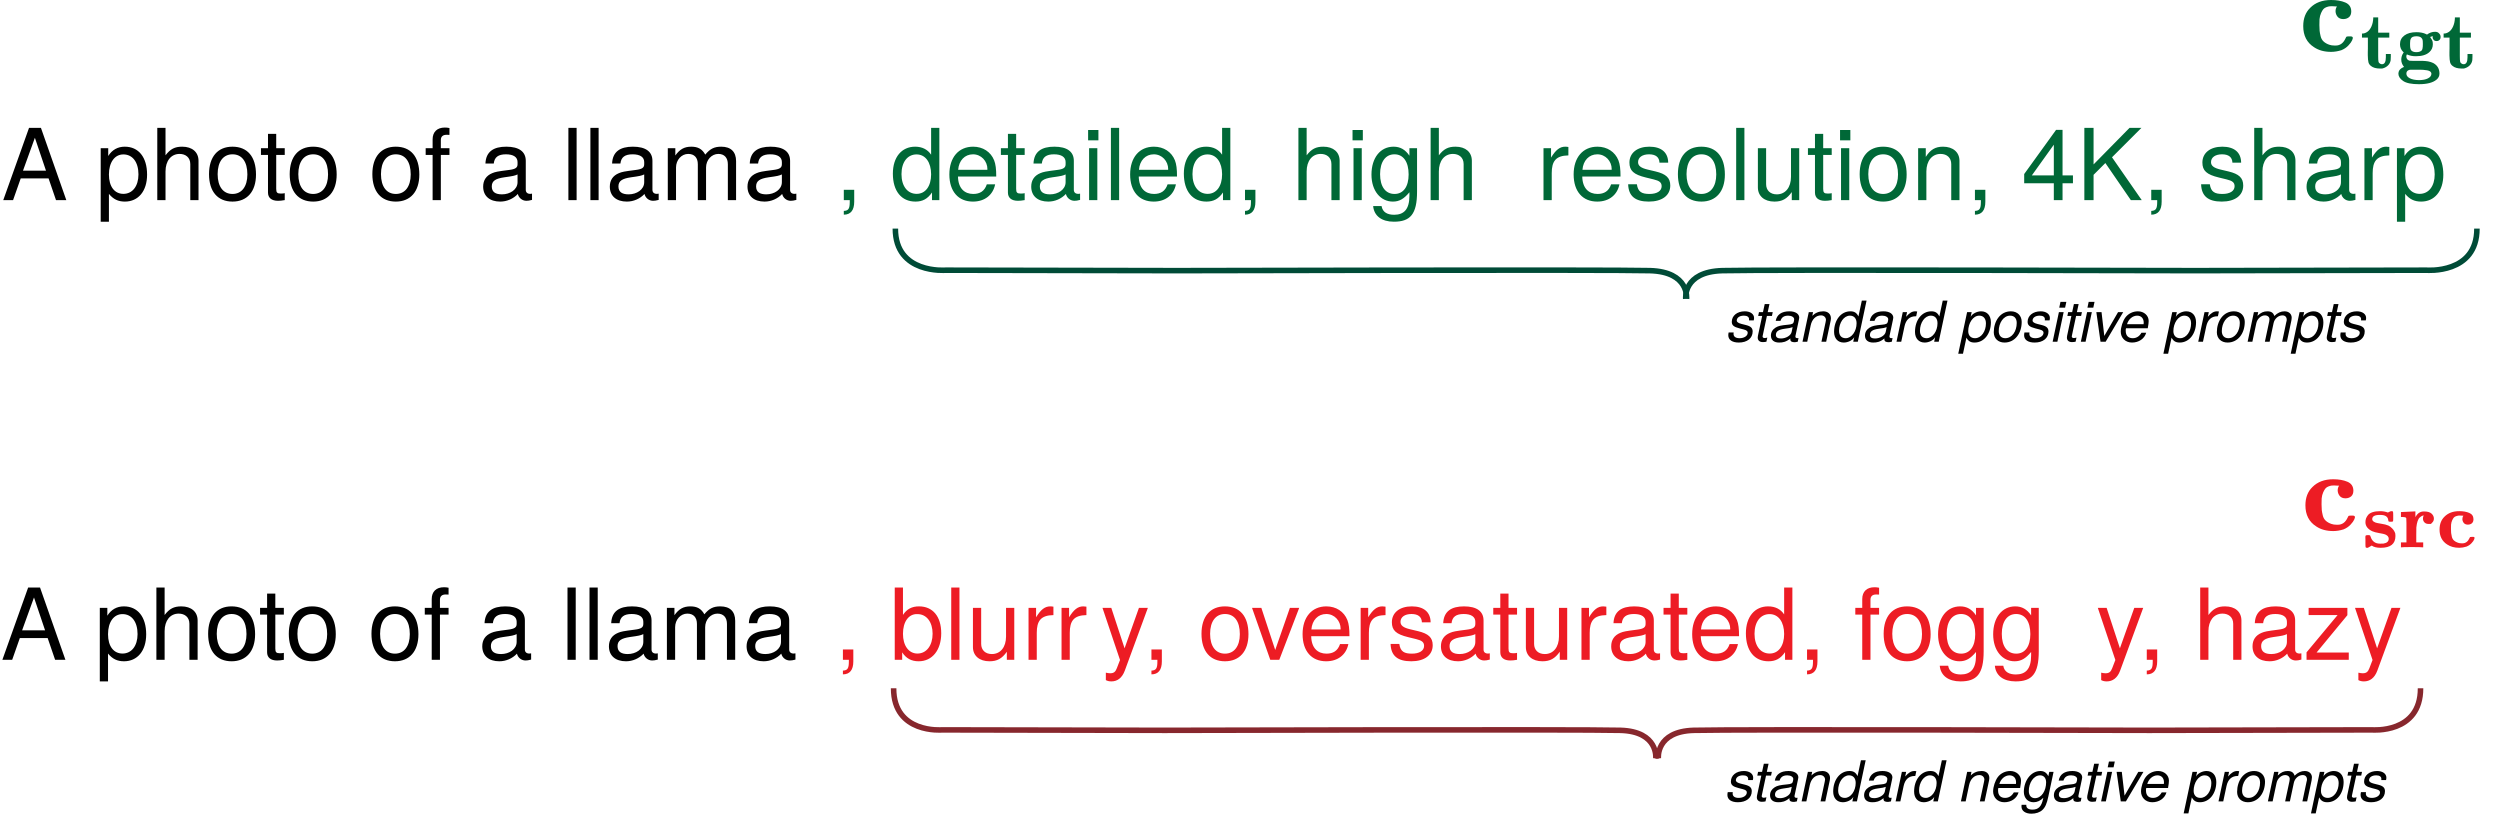
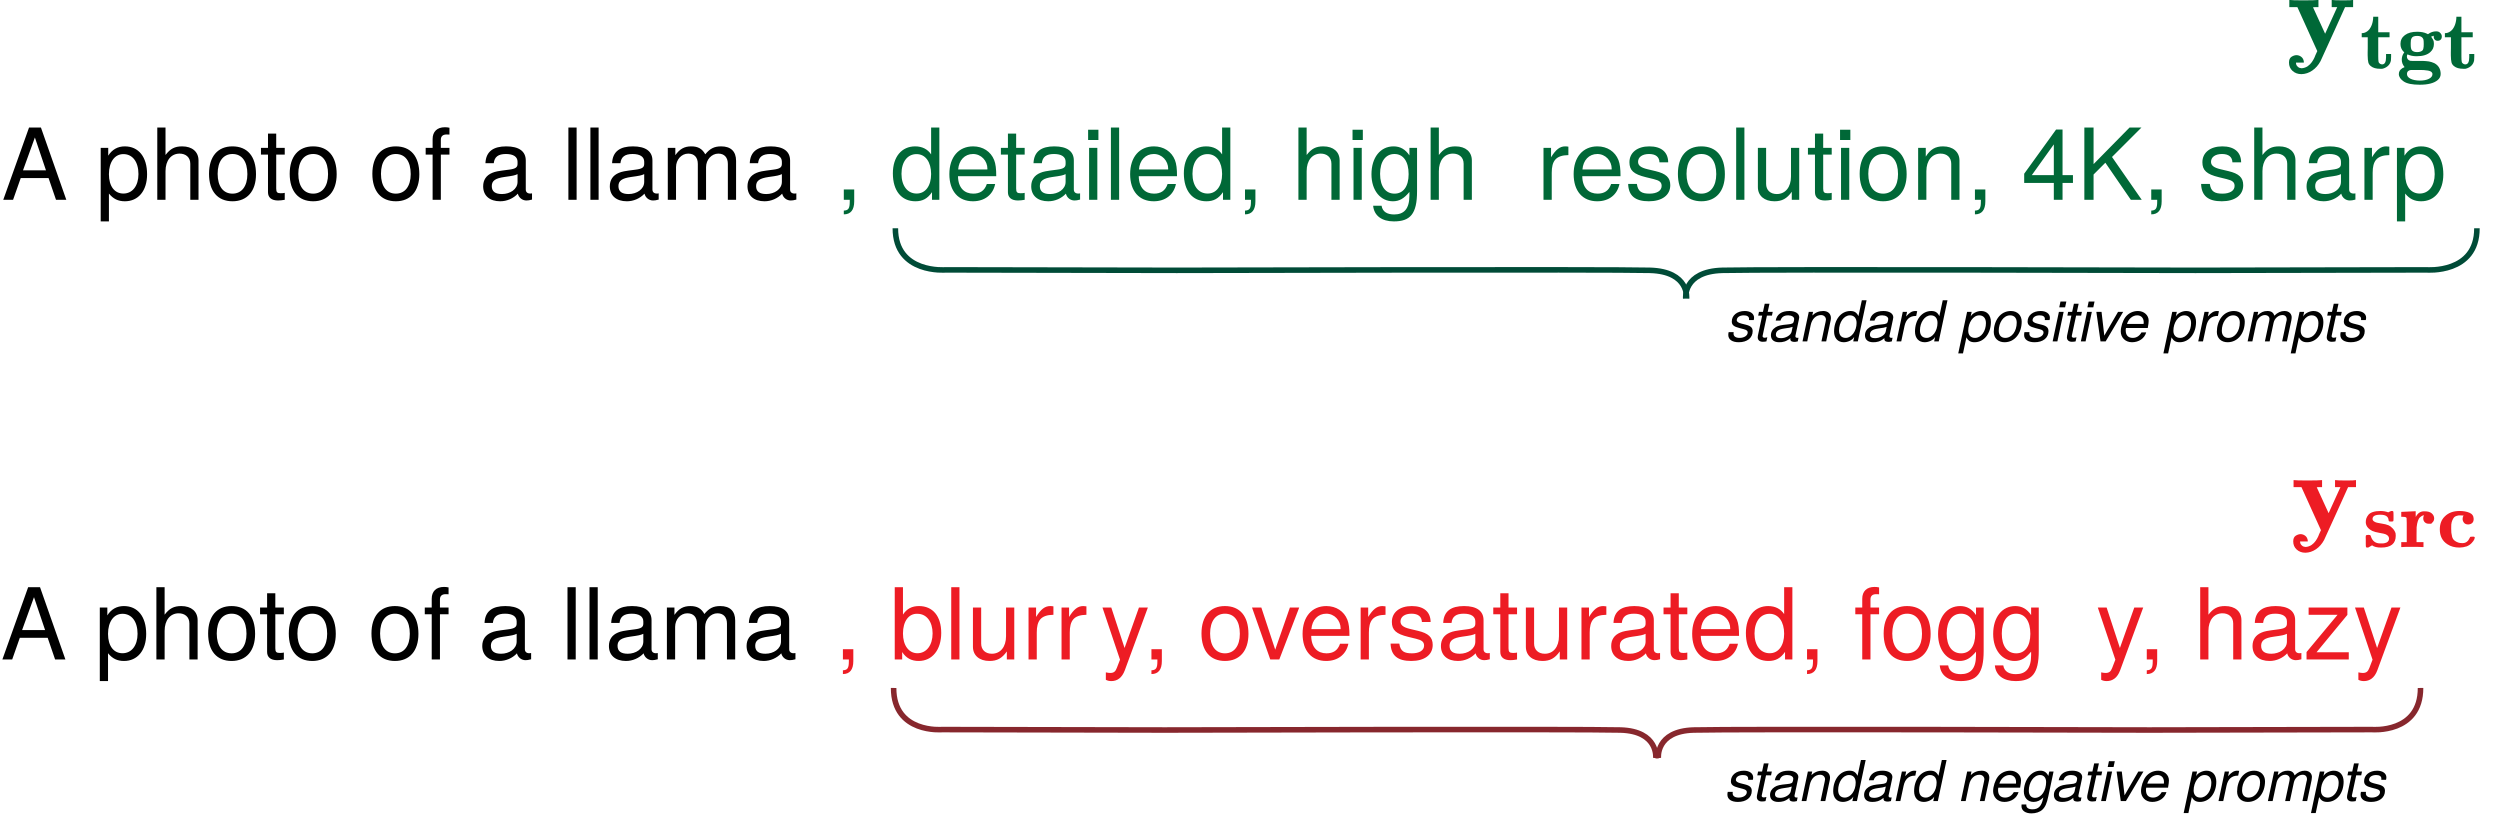
- <svg xmlns="http://www.w3.org/2000/svg" id="Layer_1" viewBox="0 0 5852.14 1924.79">
+ <svg xmlns="http://www.w3.org/2000/svg" id="Layer_1" viewBox="0 0 5852.14 1924.06">
  <defs>
    <style>.cls-1,.cls-2,.cls-3{fill:#ed1c24;}.cls-1,.cls-4{stroke-width:0px;}.cls-5{font-family:HelveticaNeue-MediumItalic, 'Helvetica Neue';font-size:132px;font-style:italic;}.cls-5,.cls-6{font-weight:500;}.cls-6{font-family:HelveticaNeue-Medium, 'Helvetica Neue';font-size:232px;}.cls-7{letter-spacing:-.02em;}.cls-7,.cls-8,.cls-9,.cls-4,.cls-10{fill:#006837;}.cls-8{letter-spacing:-.08em;}.cls-11{stroke:#87272d;}.cls-11,.cls-12{fill:none;stroke-miterlimit:10;stroke-width:13px;}.cls-3{letter-spacing:-.09em;}.cls-9{letter-spacing:-.08em;}.cls-13{fill:#000;}.cls-12{stroke:#004b37;}</style>
  </defs>
-   <path id="MJX-13-TEX-B-1D41C" class="cls-1" d="M5504.43,1206.94h2.91c3.52,0,5.28,1.23,5.28,3.7,0,.88-.62,2.82-1.85,5.81-1.23,2.99-4.05,6.87-8.45,11.62-4.4,4.76-9.86,8.45-16.38,11.1-8.28,2.64-16.29,3.96-24.04,3.96-15.85,0-29.15-3.61-39.89-10.83-16.91-10.74-25.36-27.21-25.36-49.4,0-17.96,5.46-32.23,16.38-42.8,11.98-12.15,28.27-18.23,48.87-18.23,12.86,0,23.86,1.94,33.02,5.81,9.16,3.87,13.82,10.74,14,20.61,0,5.99-1.67,10.48-5.02,13.47-3.35,2.99-7.75,4.58-13.21,4.76-6.16,0-10.74-1.85-13.74-5.55-2.99-3.7-4.58-7.93-4.76-12.68,0-4.76,1.14-8.54,3.43-11.36h-1.32c-2.82-.35-6.16-.53-10.04-.53h-.79c-2.11,0-3.96.09-5.55.26s-3.87.79-6.87,1.85c-2.99,1.06-5.37,2.55-7.13,4.49s-3.61,5.02-5.55,9.25c-1.94,4.23-3.17,9.07-3.7,14.53-.18,1.41-.26,5.99-.26,13.74,0,5.64.18,10.13.53,13.47s1.14,7.57,2.38,12.68c1.23,5.11,3.61,9.25,7.13,12.42s7.93,5.64,13.21,7.4c3.35,1.23,7.48,1.85,12.42,1.85h2.38c10.39,0,18.14-5.72,23.25-17.17.88-2.11,1.67-3.35,2.38-3.7.7-.35,2.82-.53,6.34-.53Z" />
-   <path id="MJX-13-TEX-B-1D42C" class="cls-1" d="M5537.15,1222.34c0-2.99.44-5.79,1.31-8.4.87-2.61,2.43-5.35,4.67-8.22s5.79-5.1,10.65-6.72,10.83-2.43,17.93-2.43c6.23,0,12.26,1.06,18.12,3.18l3.36-1.68,3.55-1.49h1.68c1.74,0,2.8.37,3.18,1.12s.56,3.49.56,8.22v8.96c0,2.99-.19,4.79-.56,5.42s-1.49.93-3.36.93h-2.99c-1.99,0-3.24-.19-3.74-.56s-.81-1.43-.93-3.18c-.87-8.09-7.1-12.14-18.68-12.14h-1.49c-11.58,0-17.37,3.3-17.37,9.9,0,2.37,1.25,4.36,3.74,5.98,2.49,1.62,5.29,2.68,8.4,3.18,3.11.5,6.6,1.12,10.46,1.87,3.86.75,6.41,1.25,7.66,1.49,2.49.62,4.98,1.43,7.47,2.43,2.49,1,5.48,3.24,8.96,6.72,3.49,3.49,5.91,7.53,7.28,12.14.25,1.25.37,3.11.37,5.6,0,18.43-11.46,27.64-34.37,27.64-9.46,0-16.5-1.74-21.1-5.23l-9.15,5.23h-1.87c-1.74,0-2.8-.37-3.18-1.12s-.56-3.36-.56-7.84v-11.02c0-1.99-.06-3.3-.19-3.92,0-2.74.31-4.36.93-4.86.62-.5,2.24-.81,4.86-.93h1.31c1.49,0,2.49.12,2.99.37.5.25.87.5,1.12.75s.62,1.18,1.12,2.8c3.49,10.71,10.77,16.06,21.85,16.06h1.87c3.36,0,5.54-.06,6.54-.19,8.09-1.37,12.14-5.17,12.14-11.39,0-2.37-.87-4.48-2.61-6.35-1.99-1.74-3.98-2.99-5.98-3.74-1.62-.75-6.1-1.74-13.45-2.99-7.35-1.25-12.95-2.74-16.81-4.48-10.46-5.1-15.69-12.14-15.69-21.1Z" />
-   <path id="MJX-13-TEX-B-1D42B" class="cls-1" d="M5690.49,1226.45h-5.79c-3.86,0-6.97-1.18-9.34-3.55-2.37-2.37-3.55-5.42-3.55-9.15,0-2.12.44-4.17,1.31-6.16.37-.37.56-.68.56-.93-1.25,0-2.55.31-3.92.93s-3.11,1.81-5.23,3.55c-2.12,1.74-3.86,4.61-5.23,8.59-1.37,3.98-2.37,8.96-2.99,14.94-.12,1-.19,7.22-.19,18.68v16.25h16.25v11.58h-1.87c-2.24-.37-10.77-.56-25.59-.56s-21.85.19-22.97.56h-1.68v-11.58h12.89v-45.01c0-6.23-.12-9.96-.37-11.21-.25-1.25-1.06-2.05-2.43-2.43-1.74-.5-4.3-.75-7.66-.75h-2.43v-11.58h.56l16.06-.75c10.71-.5,16.12-.75,16.25-.75h.93v6.72l.19,6.72c4.48-8.84,10.96-13.26,19.42-13.26h1.12c7.84,0,13.57,1.68,17.18,5.04,3.61,3.36,5.42,7.22,5.42,11.58,0,3.49-1.12,6.41-3.36,8.78l-3.55,3.74Z" />
-   <path id="MJX-13-TEX-B-1D41C-2" class="cls-1" d="M5786.86,1256.7h2.05c2.49,0,3.74.87,3.74,2.61,0,.62-.44,1.99-1.31,4.11-.87,2.12-2.86,4.86-5.98,8.22-3.11,3.36-6.97,5.98-11.58,7.84-5.85,1.87-11.52,2.8-17,2.8-11.21,0-20.61-2.55-28.2-7.66-11.95-7.6-17.93-19.24-17.93-34.93,0-12.7,3.86-22.79,11.58-30.26,8.47-8.59,19.98-12.89,34.55-12.89,9.09,0,16.87,1.37,23.35,4.11s9.77,7.6,9.9,14.57c0,4.23-1.18,7.41-3.55,9.53-2.37,2.12-5.48,3.24-9.34,3.36-4.36,0-7.6-1.31-9.71-3.92s-3.24-5.6-3.36-8.96c0-3.36.81-6.04,2.43-8.03h-.93c-1.99-.25-4.36-.37-7.1-.37h-.56c-1.49,0-2.8.06-3.92.19s-2.74.56-4.86,1.31c-2.12.75-3.8,1.81-5.04,3.18-1.25,1.37-2.55,3.55-3.92,6.54s-2.24,6.41-2.61,10.27c-.12,1-.19,4.23-.19,9.71,0,3.98.12,7.16.37,9.53.25,2.37.81,5.35,1.68,8.96.87,3.61,2.55,6.54,5.04,8.78s5.6,3.98,9.34,5.23c2.37.87,5.29,1.31,8.78,1.31h1.68c7.35,0,12.82-4.05,16.44-12.14.62-1.49,1.18-2.37,1.68-2.61.5-.25,1.99-.37,4.48-.37Z" />
-   <text class="cls-6" transform="translate(3.71 468.41)">
+   <path id="MJX-15-TEX-B-1D432" class="cls-4" d="M5374.6,147.14c0,1.44.27,2.96.81,4.58s1.89,3.32,4.04,5.12,4.94,2.78,8.35,2.96c2.69-.18,5.3-.72,7.81-1.62s4.67-1.98,6.47-3.23c1.8-1.26,3.59-2.78,5.39-4.58,1.8-1.8,3.23-3.5,4.31-5.12,1.08-1.62,2.16-3.32,3.23-5.12,1.08-1.8,1.89-3.32,2.43-4.58.54-1.26,1.08-2.52,1.62-3.77s.81-1.98.81-2.16l4.58-9.97-46.62-102.94h-18.86V0h2.16c2.69.54,12.76.81,30.18.81,19.04,0,30.18-.27,33.42-.81h2.43v16.71h-6.47c-4.13,0-6.2.18-6.2.54l28.3,61.71,28.3-62.25h-12.93V0h1.89c2.16.54,10.6.81,25.33.81,13.11,0,20.21-.27,21.29-.81h1.62v16.71h-18.86l-28.03,61.98c-19.4,42.4-29.19,63.87-29.37,64.41-5.03,9.34-11.5,16.71-19.4,22.1-7.9,5.39-16.35,8.17-25.33,8.35-8.26,0-15.18-2.52-20.75-7.55-5.57-5.03-8.35-11.5-8.35-19.4,0-6.47,1.89-10.96,5.66-13.47,3.77-2.52,7.64-3.86,11.59-4.04,4.31,0,8.17,1.35,11.59,4.04,3.41,2.69,5.39,6.47,5.93,11.32v2.16h-18.32v.54Z" />
+   <path id="MJX-15-TEX-B-1D42D" class="cls-4" d="M5576.26,150.74c6.1,0,9.15-5.53,9.15-16.58v-7.81h11.81v6.48c0,4.7-.13,7.49-.38,8.38-.76,4.7-2.73,8.7-5.91,12-3.18,3.3-7.24,5.72-12.19,7.24l-2.48.57h-4.76c-9.4,0-16.58-2.03-21.53-6.1-3.18-2.41-5.21-5.4-6.1-8.95-.89-3.56-1.4-9.02-1.52-16.38v-7.43c0-3.56.06-6.48.19-8.76v-26.1h-14.1v-9.72h.76c4.19,0,8.32-1.46,12.38-4.38,3.94-2.92,7.11-7.18,9.53-12.76,2.41-5.59,3.81-11.81,4.19-18.67v-2.67h11.81v36.39h26.48v11.81h-26.48v44.39c0,6.48.25,10.8.76,12.96s1.84,3.81,4,4.95c1.52.76,2.98,1.14,4.38,1.14Z" />
+   <path id="MJX-15-TEX-B-1D420" class="cls-4" d="M5619.12,102.91c0-8.64,3.49-15.56,10.48-20.77,6.99-5.21,16.51-7.81,28.58-7.81,9.27,0,16.96,1.52,23.05,4.57l2.29,1.14c5.97-4.45,12.38-6.67,19.24-6.67,3.56,0,6.35.89,8.38,2.67,2.03,1.78,3.37,3.49,4,5.14.64,1.65.89,3.24.76,4.76,0,2.79-.89,5.08-2.67,6.86s-4.06,2.67-6.86,2.67c-3.05,0-5.4-.95-7.05-2.86s-2.48-4-2.48-6.29c0-1.27.25-2.1.76-2.48.25-.13.19-.13-.19,0-.25,0-.7.06-1.33.19-3.18.89-4.89,1.46-5.14,1.71,3.43,4.7,5.46,8.64,6.1,11.81.25,1.65.38,3.43.38,5.33,0,7.62-2.67,13.84-8,18.67-6.99,6.73-17.85,10.1-32.58,10.1-8,0-15.11-1.46-21.34-4.38-.89,1.78-1.33,3.3-1.33,4.57,0,5.46,2.6,8.95,7.81,10.48.76.25,6.67.38,17.72.38h13.53c1.4,0,3.43.13,6.1.38s4.83.51,6.48.76,3.68.76,6.1,1.52c2.41.76,4.57,1.59,6.48,2.48,9.91,5.33,14.86,13.78,14.86,25.34,0,5.72-2.41,10.54-7.24,14.48-8.64,7.11-22.55,10.67-41.72,10.67-17.53,0-30.04-2.54-37.53-7.62-7.49-5.08-11.3-10.86-11.43-17.34,0-1.52.19-2.98.57-4.38.38-1.4.95-2.67,1.71-3.81.76-1.14,1.52-2.03,2.29-2.67.76-.64,1.71-1.4,2.86-2.29,1.14-.89,1.97-1.33,2.48-1.33s1.27-.38,2.29-1.14,1.46-.95,1.33-.57c-4.45-5.33-6.67-11.11-6.67-17.34,0-5.72,1.52-10.86,4.57-15.43l1.33-1.91-1.52-1.33c-4.95-4.95-7.43-11.05-7.43-18.29ZM5702,83.29h1.33c-.13-.13-.38-.19-.76-.19l-.57.19h0ZM5658.18,121.97c3.05,0,5.59-.38,7.62-1.14s3.56-1.59,4.57-2.48c1.02-.89,1.78-2.35,2.29-4.38.51-2.03.76-3.68.76-4.95s.06-3.3.19-6.1c0-4.7-.19-8-.57-9.91s-1.4-3.68-3.05-5.33c-2.41-2.41-6.35-3.62-11.81-3.62-3.43,0-6.22.44-8.38,1.33s-3.68,2.22-4.57,4c-.89,1.78-1.46,3.43-1.71,4.95s-.38,3.62-.38,6.29v4.38c0,6.86,1.14,11.3,3.43,13.34,2.67,2.41,6.54,3.62,11.62,3.62ZM5664.28,188.65c8.89,0,16.07-1.4,21.53-4.19,5.46-2.79,8.19-6.41,8.19-10.86,0-.76-.06-1.4-.19-1.91s-.51-1.21-1.14-2.1c-.64-.89-1.65-1.71-3.05-2.48s-3.37-1.4-5.91-1.91-5.72-.89-9.53-1.14l-5.91-.19h-24.39c-1.27,0-2.79.38-4.57,1.14-3.3,1.52-4.95,4.25-4.95,8.19,0,4.57,2.73,8.26,8.19,11.05,5.46,2.79,12.7,4.25,21.72,4.38Z" />
+   <path id="MJX-15-TEX-B-1D42D-2" class="cls-4" d="M5770.97,150.74c6.1,0,9.15-5.53,9.15-16.58v-7.81h11.81v6.48c0,4.7-.13,7.49-.38,8.38-.76,4.7-2.73,8.7-5.91,12-3.18,3.3-7.24,5.72-12.19,7.24l-2.48.57h-4.76c-9.4,0-16.58-2.03-21.53-6.1-3.18-2.41-5.21-5.4-6.1-8.95-.89-3.56-1.4-9.02-1.52-16.38v-7.43c0-3.56.06-6.48.19-8.76v-26.1h-14.1v-9.72h.76c4.19,0,8.32-1.46,12.38-4.38,3.94-2.92,7.11-7.18,9.53-12.76,2.41-5.59,3.81-11.81,4.19-18.67v-2.67h11.81v36.39h26.48v11.81h-26.48v44.39c0,6.48.25,10.8.76,12.96.51,2.16,1.84,3.81,4,4.95,1.52.76,2.98,1.14,4.38,1.14Z" />
+   <path id="MJX-14-TEX-B-1D432" class="cls-1" d="M5384.21,1267.98c0,1.41.26,2.9.79,4.48s1.85,3.25,3.96,5.01c2.11,1.76,4.84,2.73,8.18,2.9,2.64-.18,5.19-.7,7.65-1.58s4.57-1.93,6.33-3.17c1.76-1.23,3.52-2.73,5.28-4.48,1.76-1.76,3.17-3.43,4.22-5.01,1.06-1.58,2.11-3.25,3.17-5.01,1.06-1.76,1.85-3.25,2.37-4.48s1.06-2.46,1.58-3.69.79-1.93.79-2.11l4.48-9.76-45.64-100.77h-18.47v-16.36h2.11c2.64.53,12.49.79,29.55.79,18.64,0,29.55-.26,32.71-.79h2.37v16.36h-6.33c-4.04,0-6.07.18-6.07.53l27.7,60.41,27.7-60.94h-12.66v-16.36h1.85c2.11.53,10.38.79,24.8.79,12.84,0,19.79-.26,20.84-.79h1.58v16.36h-18.47l-27.44,60.68c-18.99,41.51-28.58,62.52-28.75,63.05-4.92,9.15-11.26,16.36-18.99,21.63-7.74,5.28-16,8-24.8,8.18-8.09,0-14.86-2.46-20.31-7.39-5.45-4.92-8.18-11.26-8.18-18.99,0-6.33,1.85-10.73,5.54-13.19,3.69-2.46,7.47-3.78,11.34-3.96,4.22,0,8,1.32,11.34,3.96,3.34,2.64,5.28,6.33,5.8,11.08v2.11h-17.94v.53Z" />
+   <path id="MJX-14-TEX-B-1D42C" class="cls-1" d="M5537.97,1221.89c0-2.98.44-5.78,1.31-8.39.87-2.61,2.42-5.35,4.66-8.21,2.24-2.86,5.78-5.1,10.63-6.71,4.85-1.62,10.82-2.42,17.9-2.42,6.22,0,12.25,1.06,18.09,3.17l3.36-1.68,3.54-1.49h1.68c1.74,0,2.8.37,3.17,1.12s.56,3.48.56,8.21v8.95c0,2.98-.19,4.79-.56,5.41s-1.49.93-3.36.93h-2.98c-1.99,0-3.23-.19-3.73-.56s-.81-1.43-.93-3.17c-.87-8.08-7.09-12.12-18.65-12.12h-1.49c-11.56,0-17.35,3.3-17.35,9.89,0,2.36,1.24,4.35,3.73,5.97,2.49,1.62,5.28,2.67,8.39,3.17s6.59,1.12,10.44,1.87c3.85.75,6.4,1.24,7.65,1.49,2.49.62,4.97,1.43,7.46,2.42s5.47,3.23,8.95,6.71,5.91,7.52,7.27,12.12c.25,1.24.37,3.11.37,5.6,0,18.4-11.44,27.6-34.32,27.6-9.45,0-16.48-1.74-21.08-5.22l-9.14,5.22h-1.87c-1.74,0-2.8-.37-3.17-1.12-.37-.75-.56-3.36-.56-7.83v-11c0-1.99-.06-3.3-.19-3.92,0-2.74.31-4.35.93-4.85s2.24-.81,4.85-.93h1.31c1.49,0,2.49.12,2.98.37s.87.5,1.12.75.62,1.18,1.12,2.8c3.48,10.69,10.76,16.04,21.82,16.04h1.87c3.36,0,5.53-.06,6.53-.19,8.08-1.37,12.12-5.16,12.12-11.38,0-2.36-.87-4.48-2.61-6.34-1.99-1.74-3.98-2.98-5.97-3.73-1.62-.75-6.09-1.74-13.43-2.98s-12.93-2.74-16.79-4.48c-10.44-5.1-15.67-12.12-15.67-21.08Z" />
+   <path id="MJX-14-TEX-B-1D42B" class="cls-1" d="M5691.1,1226h-5.78c-3.85,0-6.96-1.18-9.33-3.54s-3.54-5.41-3.54-9.14c0-2.11.44-4.17,1.31-6.15.37-.37.56-.68.56-.93-1.24,0-2.55.31-3.92.93s-3.11,1.8-5.22,3.54c-2.11,1.74-3.85,4.6-5.22,8.58-1.37,3.98-2.36,8.95-2.98,14.92-.12.99-.19,7.21-.19,18.65v16.23h16.23v11.56h-1.87c-2.24-.37-10.76-.56-25.55-.56s-21.82.19-22.94.56h-1.68v-11.56h12.87v-44.95c0-6.22-.12-9.95-.37-11.19-.25-1.24-1.06-2.05-2.42-2.42-1.74-.5-4.29-.75-7.65-.75h-2.42v-11.56h.56l16.04-.75c10.69-.5,16.1-.75,16.23-.75h.93v6.71l.19,6.71c4.48-8.83,10.94-13.24,19.4-13.24h1.12c7.83,0,13.55,1.68,17.16,5.04,3.61,3.36,5.41,7.21,5.41,11.56,0,3.48-1.12,6.4-3.36,8.77l-3.54,3.73Z" />
+   <path id="MJX-14-TEX-B-1D41C" class="cls-1" d="M5787.34,1256.21h2.05c2.49,0,3.73.87,3.73,2.61,0,.62-.44,1.99-1.31,4.1s-2.86,4.85-5.97,8.21c-3.11,3.36-6.96,5.97-11.56,7.83-5.84,1.87-11.5,2.8-16.97,2.8-11.19,0-20.58-2.55-28.16-7.65-11.94-7.58-17.9-19.21-17.9-34.88,0-12.68,3.85-22.75,11.56-30.21,8.46-8.58,19.96-12.87,34.5-12.87,9.08,0,16.85,1.37,23.31,4.1,6.47,2.74,9.76,7.58,9.89,14.55,0,4.23-1.18,7.4-3.54,9.51-2.36,2.11-5.47,3.23-9.33,3.36-4.35,0-7.58-1.31-9.7-3.92s-3.23-5.6-3.36-8.95c0-3.36.81-6.03,2.42-8.02h-.93c-1.99-.25-4.35-.37-7.09-.37h-.56c-1.49,0-2.8.06-3.92.19s-2.74.56-4.85,1.31c-2.11.75-3.79,1.8-5.04,3.17s-2.55,3.54-3.92,6.53c-1.37,2.98-2.24,6.4-2.61,10.26-.12.99-.19,4.23-.19,9.7,0,3.98.12,7.15.37,9.51.25,2.36.81,5.35,1.68,8.95.87,3.61,2.55,6.53,5.04,8.77,2.49,2.24,5.6,3.98,9.33,5.22,2.36.87,5.28,1.31,8.77,1.31h1.68c7.34,0,12.81-4.04,16.41-12.12.62-1.49,1.18-2.36,1.68-2.61.5-.25,1.99-.37,4.48-.37Z" />
+   <text class="cls-6" transform="translate(3.71 467.68)">
    <tspan class="cls-13" x="0" y="0">A photo of a llama</tspan>
    <tspan class="cls-10" x="1951.33" y="0">, detailed, high </tspan>
    <tspan class="cls-7" x="3593.18" y="0">r</tspan>
    <tspan class="cls-10" x="3670.67" y="0">esolution, 4K, sharp</tspan>
    <tspan class="cls-8" x="5802.49" y="0"> </tspan>
  </text>
-   <path class="cls-12" d="M3947.99,699.34s7.25-63.24-85.86-65.82c-93.1-2.57-1107.46,0-1107.46,0l-540.97-1.03s-118.06,9.77-117.79-97.4" />
-   <path class="cls-12" d="M3946.04,699.34s-7.25-63.24,85.86-65.82c93.1-2.57,1107.46,0,1107.46,0l540.97-1.03s118.06,9.77,117.79-97.4" />
-   <text class="cls-5" transform="translate(4043.97 799.88)">
+   <path class="cls-12" d="M3947.99,698.61s7.25-63.24-85.86-65.82c-93.1-2.57-1107.46,0-1107.46,0l-540.97-1.03s-118.06,9.77-117.79-97.4" />
+   <path class="cls-12" d="M3946.04,698.61s-7.25-63.24,85.86-65.82c93.1-2.57,1107.46,0,1107.46,0l540.97-1.03s118.06,9.77,117.79-97.4" />
+   <text class="cls-5" transform="translate(4043.97 799.15)">
    <tspan class="cls-13" x="0" y="0">standard positive prompts</tspan>
    <tspan class="cls-9" x="1603.65" y="0"> </tspan>
  </text>
-   <text class="cls-6" transform="translate(1.62 1544.48)">
+   <text class="cls-6" transform="translate(1.62 1543.75)">
    <tspan class="cls-13" x="0" y="0">A photo of a llama</tspan>
    <tspan class="cls-2" x="1951.33" y="0">, blurr</tspan>
    <tspan class="cls-3" x="2574.47" y="0">y</tspan>
    <tspan class="cls-2" x="2673.54" y="0">, oversaturated, fogg</tspan>
    <tspan class="cls-3" x="4904.42" y="0">y</tspan>
    <tspan class="cls-2" x="5003.49" y="0">, hazy</tspan>
    <tspan class="cls-8" x="5631.04" y="0"> </tspan>
  </text>
-   <path class="cls-11" d="M3875.99,1775.41s6.98-63.24-82.71-65.82c-89.69-2.57-1066.86,0-1066.86,0l-521.13-1.03s-113.73,9.77-113.47-97.4" />
-   <path class="cls-11" d="M3881.95,1775.41s-6.98-63.24,82.71-65.82c89.69-2.57,1066.86,0,1066.86,0l521.13-1.03s113.73,9.77,113.47-97.4" />
-   <text class="cls-5" transform="translate(4041.89 1875.95)">
+   <path class="cls-11" d="M3875.99,1774.68s6.98-63.24-82.71-65.82c-89.69-2.57-1066.86,0-1066.86,0l-521.13-1.03s-113.73,9.77-113.47-97.4" />
+   <path class="cls-11" d="M3881.95,1774.68s-6.98-63.24,82.71-65.82c89.69-2.57,1066.86,0,1066.86,0l521.13-1.03s113.73,9.77,113.47-97.4" />
+   <text class="cls-5" transform="translate(4041.89 1875.22)">
    <tspan class="cls-13" x="0" y="0">standard negative prompts</tspan>
    <tspan class="cls-9" x="1647.74" y="0"> </tspan>
  </text>
-   <path id="MJX-12-TEX-B-1D41C" class="cls-4" d="M5499.44,85.18h2.91c3.53,0,5.29,1.23,5.29,3.7,0,.88-.62,2.82-1.85,5.82-1.23,3-4.06,6.88-8.46,11.64s-9.88,8.46-16.4,11.11c-8.29,2.65-16.31,3.97-24.07,3.97-15.87,0-29.19-3.62-39.94-10.85-16.93-10.76-25.39-27.25-25.39-49.47,0-17.99,5.47-32.27,16.4-42.85,11.99-12.17,28.3-18.25,48.94-18.25,12.87,0,23.89,1.94,33.06,5.82s13.84,10.76,14.02,20.63c0,6-1.68,10.49-5.03,13.49-3.35,3-7.76,4.59-13.23,4.76-6.17,0-10.76-1.85-13.76-5.55-3-3.7-4.59-7.94-4.76-12.7,0-4.76,1.15-8.55,3.44-11.37h-1.32c-2.82-.35-6.17-.53-10.05-.53h-.79c-2.12,0-3.97.09-5.55.26s-3.88.79-6.88,1.85c-3,1.06-5.38,2.56-7.14,4.5s-3.62,5.03-5.55,9.26-3.17,9.08-3.7,14.55c-.18,1.41-.26,6-.26,13.76,0,5.64.18,10.14.53,13.49.35,3.35,1.15,7.58,2.38,12.7,1.23,5.11,3.62,9.26,7.14,12.43,3.53,3.17,7.94,5.64,13.23,7.41,3.35,1.23,7.49,1.85,12.43,1.85h2.38c10.4,0,18.16-5.73,23.28-17.19.88-2.12,1.68-3.35,2.38-3.7.71-.35,2.82-.53,6.35-.53Z" />
-   <path id="MJX-12-TEX-B-1D42D" class="cls-4" d="M5575.97,150.34c5.98,0,8.98-5.42,8.98-16.27v-7.67h11.59v6.36c0,4.61-.12,7.36-.37,8.23-.75,4.61-2.68,8.54-5.8,11.78-3.12,3.24-7.11,5.61-11.97,7.11l-2.43.56h-4.68c-9.23,0-16.27-1.99-21.13-5.98-3.12-2.37-5.11-5.3-5.98-8.79-.87-3.49-1.37-8.85-1.5-16.08v-7.29c0-3.49.06-6.36.19-8.6v-25.62h-13.84v-9.54h.75c4.11,0,8.17-1.43,12.16-4.3,3.86-2.87,6.98-7.04,9.35-12.53,2.37-5.49,3.74-11.59,4.11-18.33v-2.62h11.59v35.72h26v11.59h-26v43.57c0,6.36.25,10.6.75,12.72s1.81,3.74,3.93,4.86c1.5.75,2.93,1.12,4.3,1.12Z" />
-   <path id="MJX-12-TEX-B-1D420" class="cls-4" d="M5618.05,103.4c0-8.48,3.43-15.27,10.29-20.38,6.86-5.11,16.21-7.67,28.05-7.67,9.1,0,16.64,1.5,22.63,4.49l2.24,1.12c5.86-4.36,12.16-6.55,18.89-6.55,3.49,0,6.23.87,8.23,2.62s3.3,3.43,3.93,5.05.87,3.18.75,4.68c0,2.74-.87,4.99-2.62,6.73-1.75,1.75-3.99,2.62-6.73,2.62-2.99,0-5.3-.94-6.92-2.81s-2.43-3.93-2.43-6.17c0-1.25.25-2.06.75-2.43.25-.12.19-.12-.19,0-.25,0-.69.06-1.31.19-3.12.87-4.8,1.43-5.05,1.68,3.37,4.61,5.36,8.48,5.98,11.59.25,1.62.37,3.37.37,5.24,0,7.48-2.62,13.59-7.85,18.33-6.86,6.61-17.52,9.91-31.98,9.91-7.85,0-14.84-1.43-20.95-4.3-.87,1.75-1.31,3.24-1.31,4.49,0,5.36,2.56,8.79,7.67,10.29.75.25,6.55.37,17.39.37h13.28c1.37,0,3.37.12,5.98.37s4.74.5,6.36.75,3.62.75,5.98,1.5,4.49,1.56,6.36,2.43c9.72,5.24,14.59,13.53,14.59,24.87,0,5.61-2.37,10.35-7.11,14.21-8.48,6.98-22.13,10.47-40.96,10.47-17.21,0-29.49-2.49-36.84-7.48-7.36-4.99-11.1-10.66-11.22-17.02,0-1.5.19-2.93.56-4.3s.94-2.62,1.68-3.74,1.5-1.99,2.24-2.62c.75-.62,1.68-1.37,2.81-2.24,1.12-.87,1.93-1.31,2.43-1.31s1.25-.37,2.24-1.12,1.43-.94,1.31-.56c-4.36-5.24-6.55-10.91-6.55-17.02,0-5.61,1.5-10.66,4.49-15.15l1.31-1.87-1.5-1.31c-4.86-4.86-7.29-10.85-7.29-17.95ZM5699.4,84.14h1.31c-.12-.12-.37-.19-.75-.19l-.56.19h0ZM5656.39,122.1c2.99,0,5.49-.37,7.48-1.12s3.49-1.56,4.49-2.43,1.75-2.31,2.24-4.3c.5-1.99.75-3.62.75-4.86s.06-3.24.19-5.98c0-4.61-.19-7.85-.56-9.72s-1.37-3.62-2.99-5.24c-2.37-2.37-6.23-3.55-11.59-3.55-3.37,0-6.11.44-8.23,1.31s-3.62,2.18-4.49,3.93-1.43,3.37-1.68,4.86-.37,3.55-.37,6.17v4.3c0,6.73,1.12,11.1,3.37,13.09,2.62,2.37,6.42,3.55,11.41,3.55ZM5662.37,187.56c8.73,0,15.77-1.37,21.13-4.11,5.36-2.74,8.04-6.3,8.04-10.66,0-.75-.06-1.37-.19-1.87s-.5-1.18-1.12-2.06-1.62-1.68-2.99-2.43-3.3-1.37-5.8-1.87-5.61-.87-9.35-1.12l-5.8-.19h-23.94c-1.25,0-2.74.37-4.49,1.12-3.24,1.5-4.86,4.18-4.86,8.04,0,4.49,2.68,8.1,8.04,10.85,5.36,2.74,12.47,4.18,21.32,4.3Z" />
-   <path id="MJX-12-TEX-B-1D42D-2" class="cls-4" d="M5767.1,150.34c5.98,0,8.98-5.42,8.98-16.27v-7.67h11.59v6.36c0,4.61-.12,7.36-.37,8.23-.75,4.61-2.68,8.54-5.8,11.78-3.12,3.24-7.11,5.61-11.97,7.11l-2.43.56h-4.68c-9.23,0-16.27-1.99-21.13-5.98-3.12-2.37-5.11-5.3-5.98-8.79-.87-3.49-1.37-8.85-1.5-16.08v-7.29c0-3.49.06-6.36.19-8.6v-25.62h-13.84v-9.54h.75c4.11,0,8.17-1.43,12.16-4.3,3.86-2.87,6.98-7.04,9.35-12.53,2.37-5.49,3.74-11.59,4.11-18.33v-2.62h11.59v35.72h26v11.59h-26v43.57c0,6.36.25,10.6.75,12.72.5,2.12,1.81,3.74,3.93,4.86,1.5.75,2.93,1.12,4.3,1.12Z" />
</svg>
